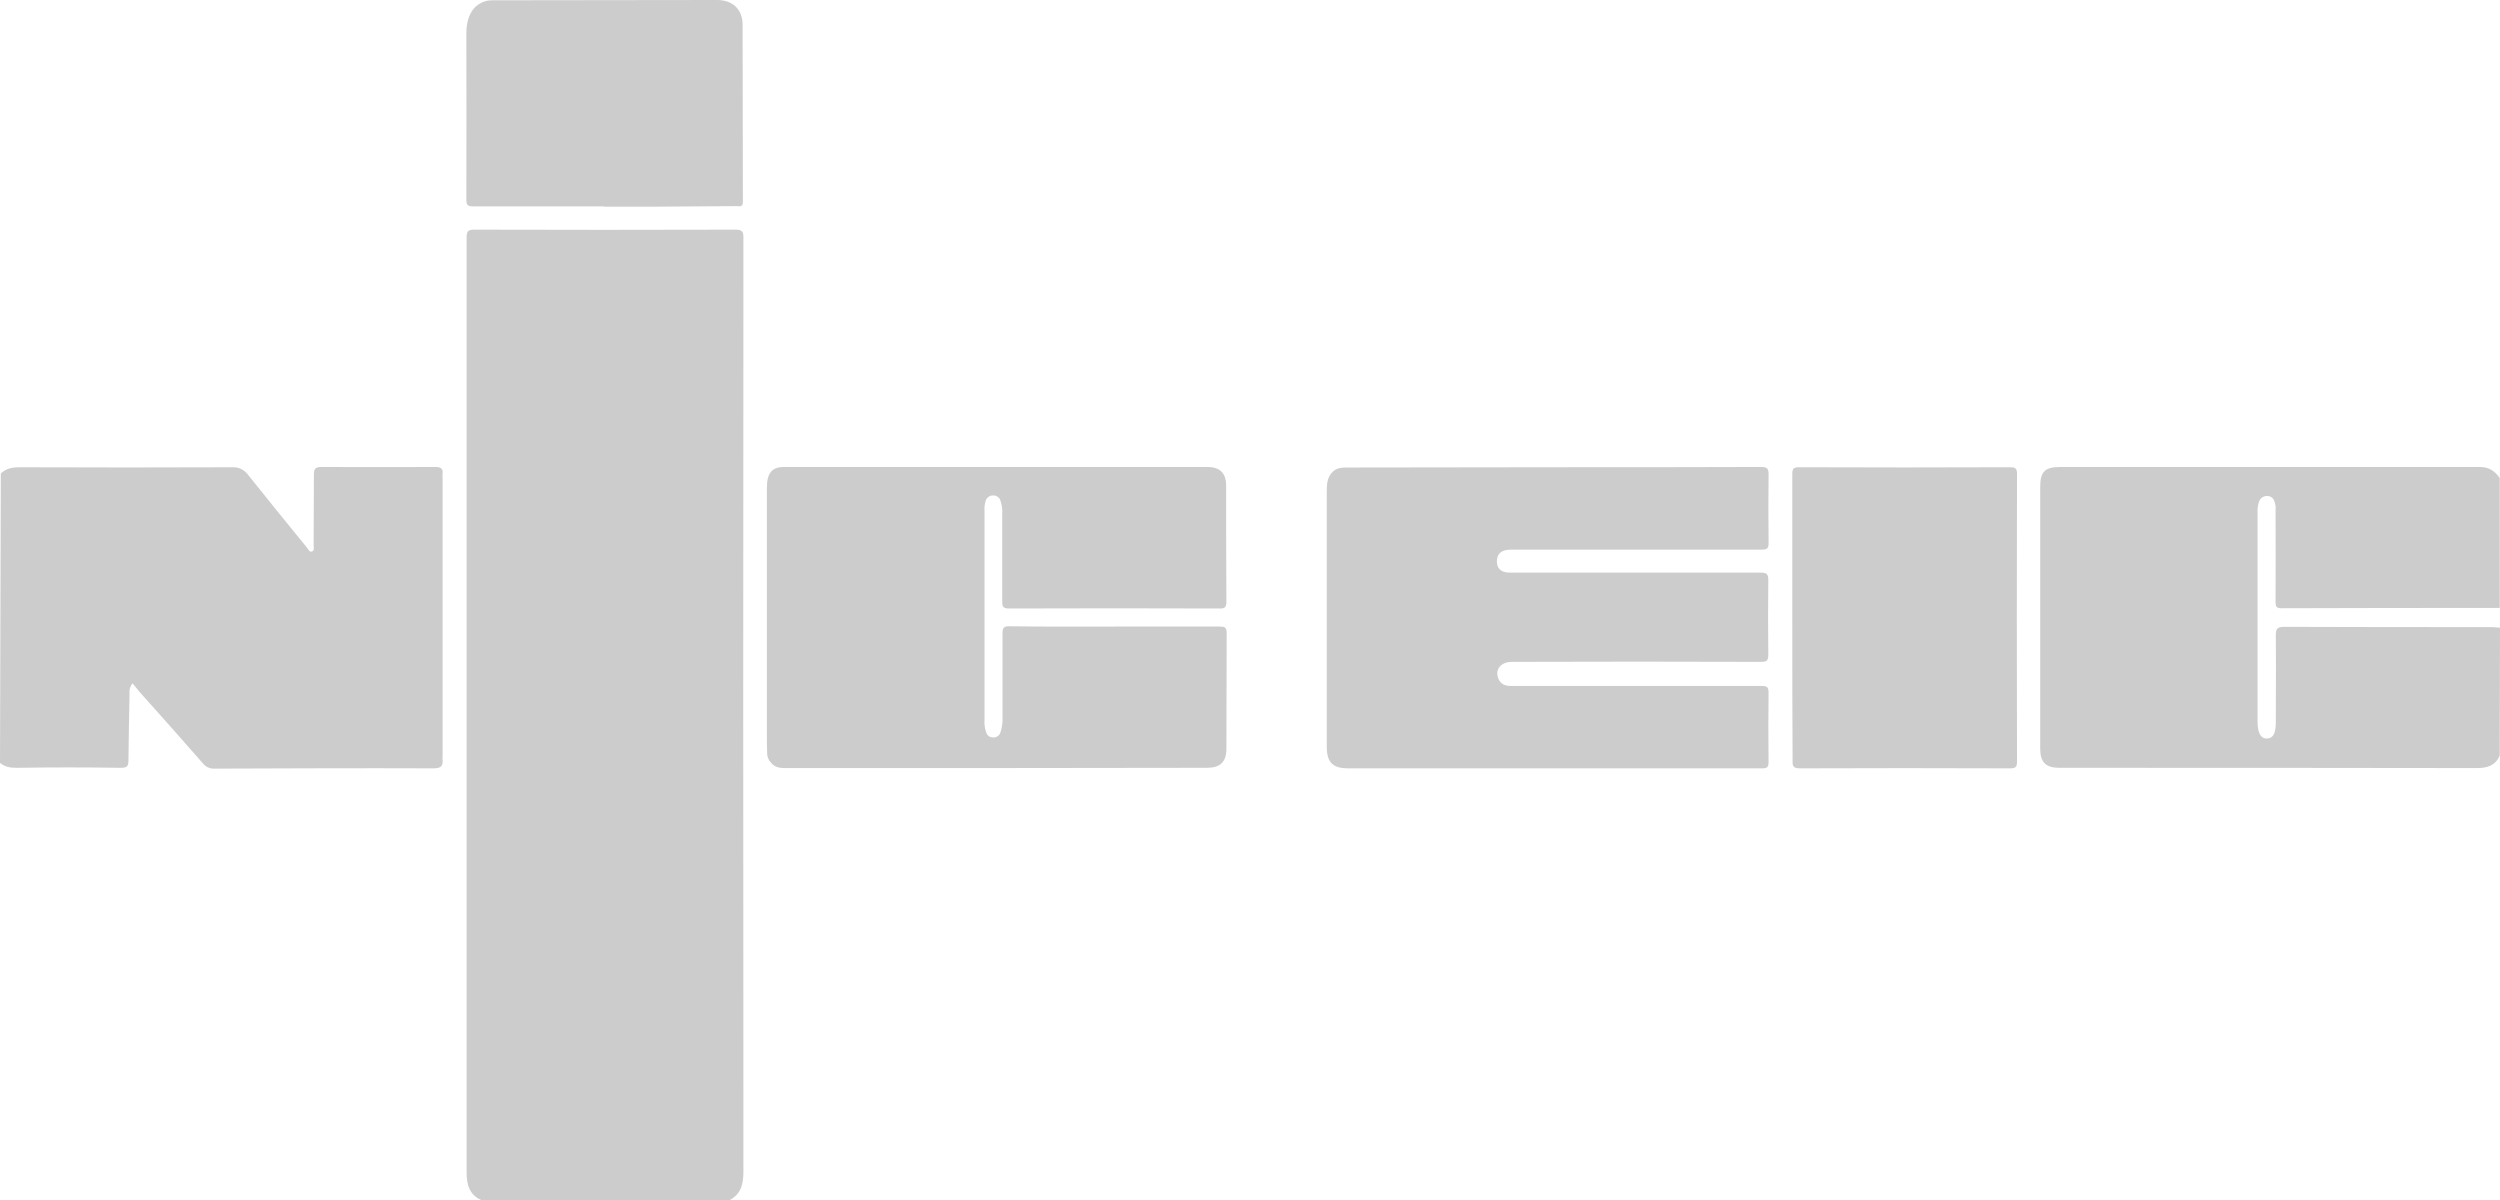
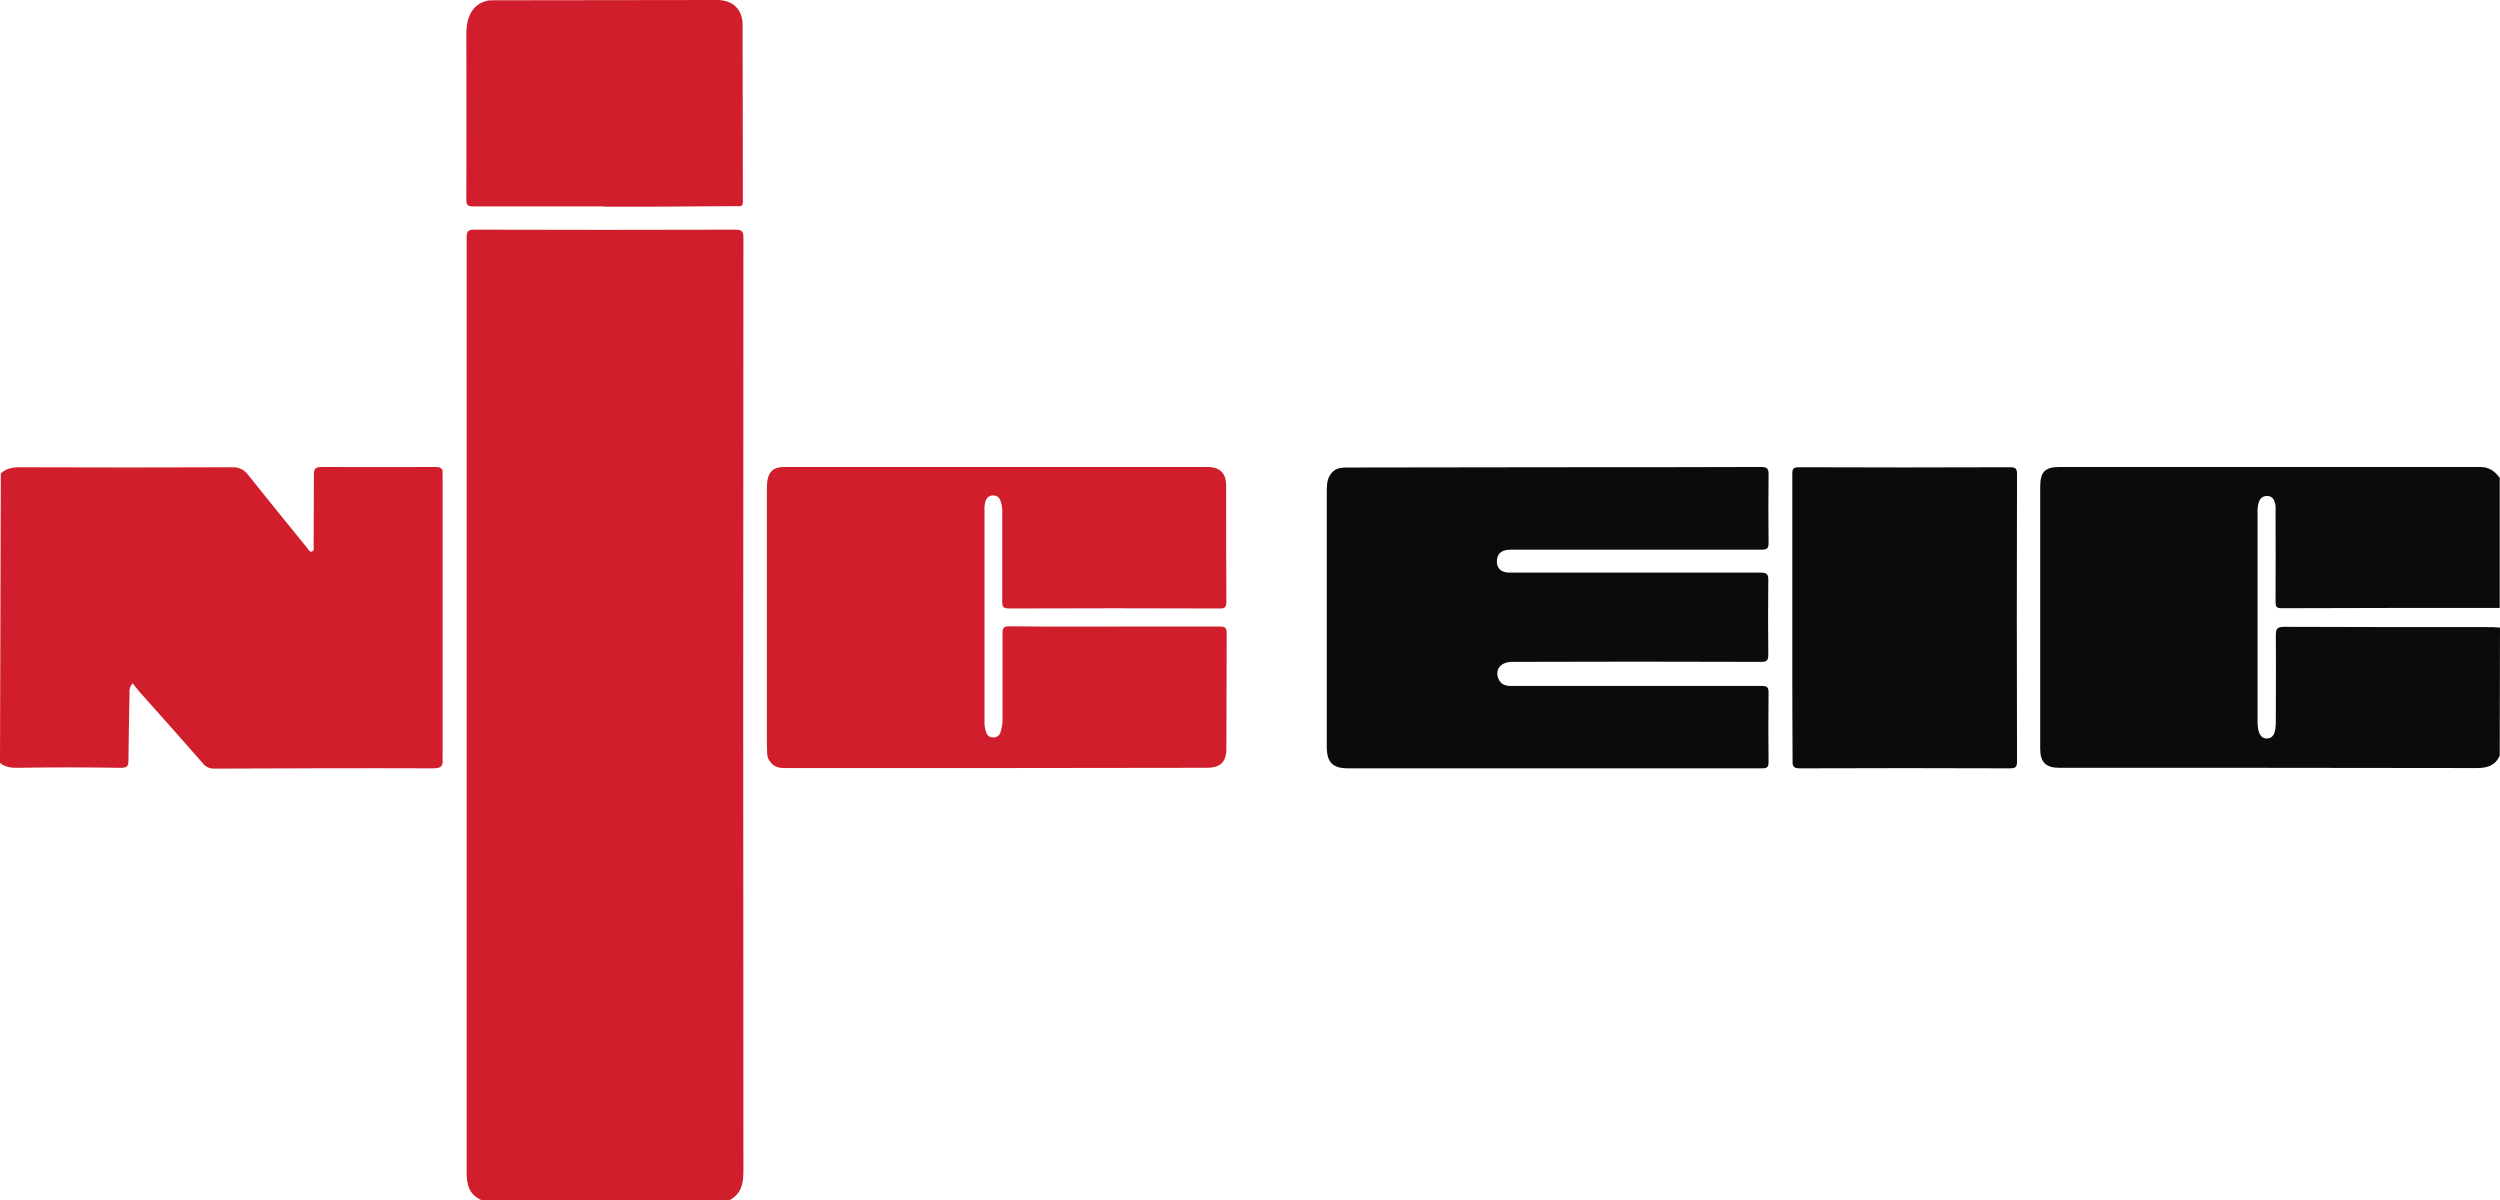
- <svg xmlns="http://www.w3.org/2000/svg" width="125" height="60">
-   <path fill="#CCC" d="M36.776 11.483c.354 0 .395.11.395.424a26590.25 26590.25 0 000 46.642c0 .616-.095 1.136-.681 1.451H24.054c-.6-.274-.723-.78-.723-1.396V11.88c0-.302.055-.397.382-.397 4.35.013 8.7.013 13.063 0zm-15 11.866c.246 0 .382.068.355.328-.014.096 0 .205 0 .301v13.755c0 .082-.014.178 0 .26.027.342-.123.424-.464.424-3.654-.014-7.295 0-10.95.014a.672.672 0 01-.558-.247C9.109 36.98 8.045 35.79 6.982 34.6c-.11-.137-.219-.274-.355-.438a.672.672 0 00-.15.52c-.027 1.122-.04 2.244-.055 3.353 0 .3-.095.356-.395.356a164.355 164.355 0 00-5.195 0c-.314 0-.587-.041-.832-.247l.04-14.466c.26-.26.587-.315.942-.315 3.545.014 7.09.014 10.65 0 .313-.013.6.137.777.383.968 1.219 1.95 2.423 2.931 3.627.069.082.137.247.246.206.15-.042.095-.206.095-.329 0-1.163.014-2.34.014-3.517 0-.274.054-.383.368-.383 1.91.013 3.818 0 5.713 0zm66.284 0c.3 0 .369.082.369.37a144.24 144.24 0 000 3.434c0 .26-.069.329-.341.329H75.556c-.45 0-.668.164-.709.506-.04.41.191.643.628.643h12.558c.273 0 .382.055.382.356-.014 1.246-.014 2.491 0 3.737 0 .3-.068.37-.368.37-4.146-.015-8.304-.015-12.45 0-.559 0-.859.382-.682.834.123.287.341.37.641.37h12.532c.259 0 .34.054.34.328a147.709 147.709 0 000 3.476c0 .247-.068.315-.313.315h-20.7c-.79 0-1.077-.301-1.077-1.095V24.526c0-.384.041-.726.355-.986.19-.15.41-.164.64-.164 3.45 0 6.887-.014 10.337-.014 3.463 0 6.927 0 10.39-.013zm12.436.013c.287 0 .355.069.355.342-.014 4.79-.014 9.567 0 14.357 0 .26-.041.356-.341.356a1342.51 1342.51 0 00-10.5 0c-.327 0-.395-.082-.381-.397-.014-2.381-.014-4.776-.014-7.171v-7.13c0-.275.04-.357.34-.357 3.519.014 7.023.014 10.541 0zM60.38 23.35c.613 0 .927.314.927.917 0 1.943 0 3.873.013 5.816 0 .26-.068.356-.34.342-3.518-.013-7.023-.013-10.54 0-.308 0-.327-.133-.328-.329v-4.406a1.636 1.636 0 00-.082-.63.365.365 0 00-.355-.287.382.382 0 00-.395.274c-.04.15-.068.3-.055.438v10.538c-.013.205.014.397.082.588.041.15.164.26.328.26a.358.358 0 00.381-.232c.062-.185.1-.385.11-.583V31.67c0-.288.068-.37.381-.356 1.855.027 3.71.014 5.577.014h4.896c.245 0 .354.027.354.328-.014 1.93 0 3.846-.014 5.776 0 .67-.313.958-.968.958l-10.513.013h-10.5c-.3 0-.586 0-.804-.287a.66.66 0 01-.177-.438c-.014-.329-.014-.657-.014-.985V24.676c0-.192 0-.383.014-.561.054-.52.313-.766.831-.766h21.19zm63.625 0c.45 0 .736.205.981.547v6.5c-3.64 0-7.268 0-10.908.015-.273 0-.3-.096-.3-.329.013-1.519 0-3.052 0-4.571a.95.95 0 00-.055-.438.365.365 0 00-.354-.274.414.414 0 00-.41.26 1.467 1.467 0 00-.081.589v10.429c0 .574.163.862.477.848.314-.014.436-.274.436-.835l.006-2.874c0-.479-.001-.958-.006-1.437 0-.328.055-.438.423-.438 3.477.014 6.954.014 10.418.014l.368.027-.014 6.405c-.231.493-.613.616-1.145.616-6.954-.013-13.922-.013-20.877-.013-.668 0-.954-.274-.954-.958v-13.07c0-.78.232-1.013.995-1.013h21zM35.849 0c.763 0 1.268.438 1.281 1.218l.014 8.869c0 .287-.177.219-.327.219l-3.955.027H30.19l.013-.014h-6.545c-.259 0-.34-.054-.34-.328.013-2.765 0-5.543 0-8.308 0-.903.354-1.478 1.022-1.642.123-.027.245-.027.368-.027L35.848 0z" />
+ <svg xmlns="http://www.w3.org/2000/svg" viewBox="0 0 125 60">
+   <g fill-rule="nonzero" fill="none">
+     <path d="M36.776 11.483c.354 0 .395.11.395.424a26590.25 26590.25 0 000 46.642c0 .616-.095 1.136-.681 1.451H24.054c-.6-.274-.723-.78-.723-1.396V11.88c0-.302.055-.397.382-.397 4.35.013 8.7.013 13.063 0zm-15 11.866c.246 0 .382.068.355.328-.014.096 0 .205 0 .301v13.755c0 .082-.014.178 0 .26.027.342-.123.424-.464.424-3.654-.014-7.295 0-10.95.014a.672.672 0 01-.558-.247C9.109 36.98 8.045 35.79 6.982 34.6c-.11-.137-.219-.274-.355-.438a.672.672 0 00-.15.52c-.027 1.122-.04 2.244-.055 3.353 0 .3-.095.356-.395.356a164.355 164.355 0 00-5.195 0c-.314 0-.587-.041-.832-.247l.04-14.466c.26-.26.587-.315.942-.315 3.545.014 7.09.014 10.65 0 .313-.013.6.137.777.383.968 1.219 1.95 2.423 2.931 3.627.069.082.137.247.246.206.15-.042.095-.206.095-.329 0-1.163.014-2.34.014-3.517 0-.274.054-.383.368-.383 1.91.013 3.818 0 5.713 0zm38.604 0c.613 0 .927.314.927.917 0 1.943 0 3.873.013 5.816 0 .26-.068.356-.34.342-3.518-.013-7.023-.013-10.54 0-.308 0-.327-.133-.328-.329v-4.406a1.636 1.636 0 00-.082-.63.365.365 0 00-.355-.287.382.382 0 00-.395.274c-.04.15-.068.3-.055.438v10.538c-.013.205.014.397.082.588.041.15.164.26.328.26a.358.358 0 00.381-.232c.062-.185.1-.385.11-.583V31.67c0-.288.068-.37.381-.356 1.855.027 3.71.014 5.577.014h4.896c.245 0 .354.027.354.328-.014 1.93 0 3.846-.014 5.776 0 .67-.313.958-.968.958l-10.513.013h-10.5c-.3 0-.586 0-.804-.287a.66.66 0 01-.177-.438c-.014-.329-.014-.657-.014-.985V24.676c0-.192 0-.383.014-.561.054-.52.313-.766.831-.766h21.19zM35.849 0c.763 0 1.268.438 1.281 1.218l.014 8.869c0 .287-.177.219-.327.219l-3.955.027H30.19l.013-.014h-6.545c-.259 0-.34-.054-.34-.328.013-2.765 0-5.543 0-8.308 0-.903.354-1.478 1.022-1.642.123-.027.245-.027.368-.027L35.848 0z" fill="#D01E2C" />
+     <path d="M88.06 23.349c.3 0 .369.082.369.37a144.24 144.24 0 000 3.434c0 .26-.069.329-.341.329H75.556c-.45 0-.668.164-.709.506-.04.41.191.643.628.643h12.558c.273 0 .382.055.382.356-.014 1.246-.014 2.491 0 3.737 0 .3-.068.37-.368.37-4.146-.015-8.304-.015-12.45 0-.559 0-.859.382-.682.834.123.287.341.37.641.37h12.532c.259 0 .34.054.34.328a147.709 147.709 0 000 3.476c0 .247-.068.315-.313.315h-20.7c-.79 0-1.077-.301-1.077-1.095V24.526c0-.384.041-.726.355-.986.19-.15.41-.164.64-.164l10.337-.014c3.463 0 6.927 0 10.39-.013zm12.436.013c.287 0 .355.069.355.342-.014 4.79-.014 9.567 0 14.357 0 .26-.041.356-.341.356a1342.51 1342.51 0 00-10.5 0c-.327 0-.395-.082-.381-.397-.01-1.588-.013-3.181-.014-4.777v-9.525c0-.274.04-.356.34-.356 3.519.014 7.023.014 10.541 0zm23.509-.013c.45 0 .736.205.981.547v6.5c-3.64 0-7.268 0-10.908.015-.273 0-.3-.096-.3-.329.013-1.519 0-3.052 0-4.571a.95.95 0 00-.055-.438.365.365 0 00-.354-.274.414.414 0 00-.41.26 1.467 1.467 0 00-.081.589v10.429c0 .574.163.862.477.848.314-.014.436-.274.436-.835l.006-2.874c0-.479-.001-.958-.006-1.437 0-.328.055-.438.423-.438 3.477.014 6.954.014 10.418.014l.368.027-.014 6.405c-.231.493-.613.616-1.145.616-6.954-.013-13.922-.013-20.877-.013-.668 0-.954-.274-.954-.958v-13.07c0-.78.232-1.013.995-1.013h21z" fill="#0B0B0D" />
+   </g>
</svg>
